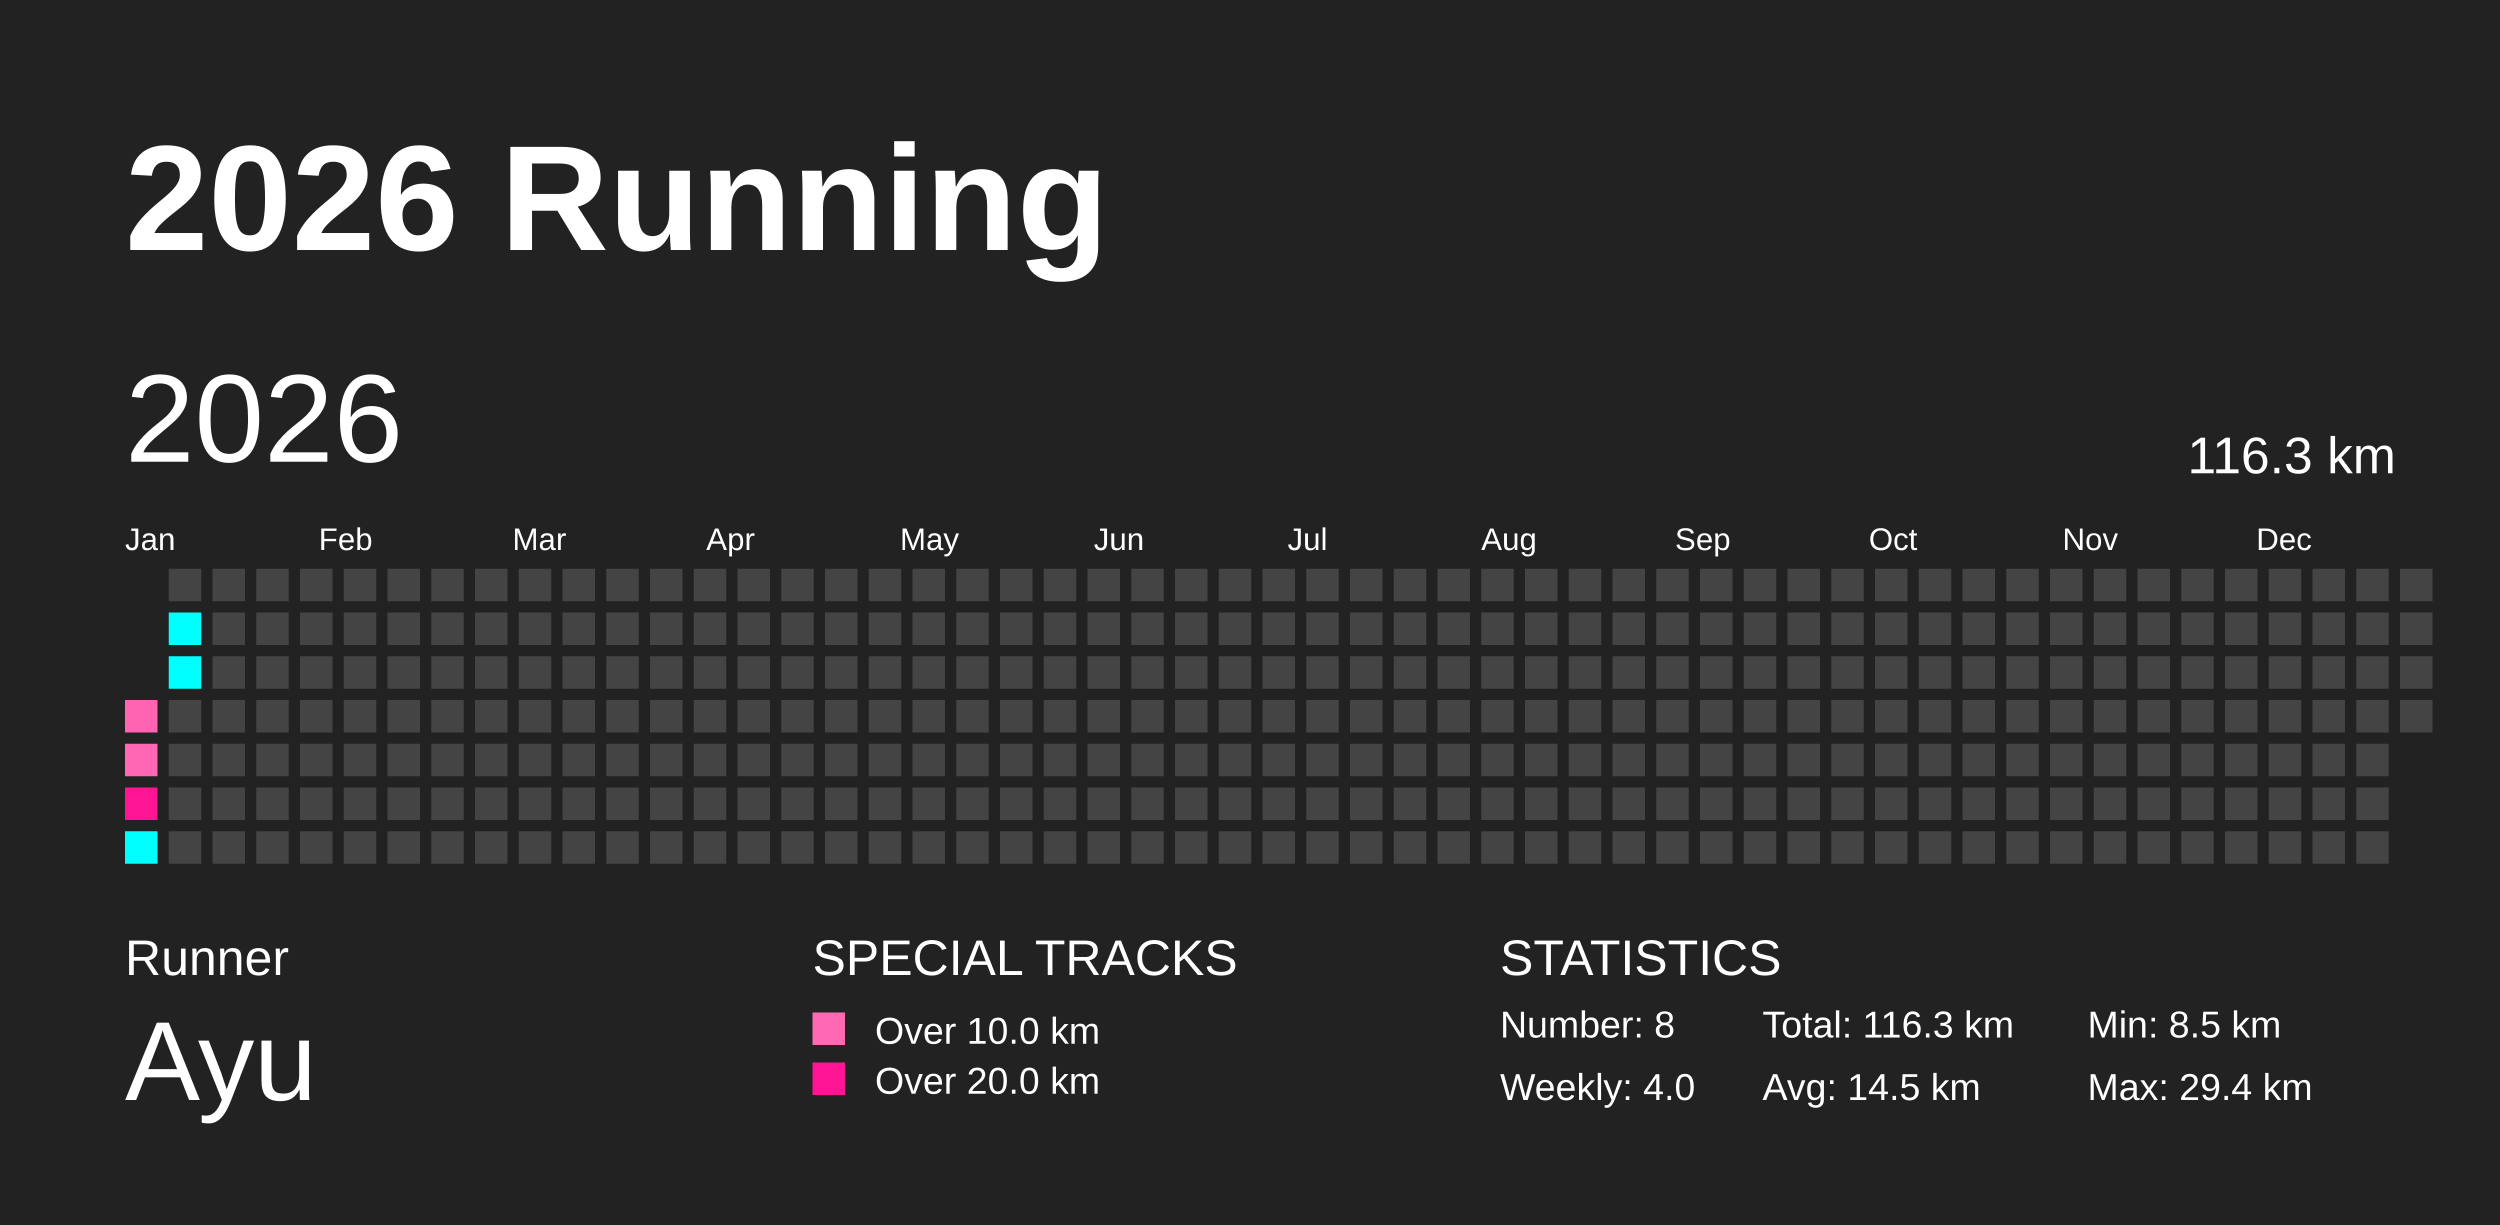
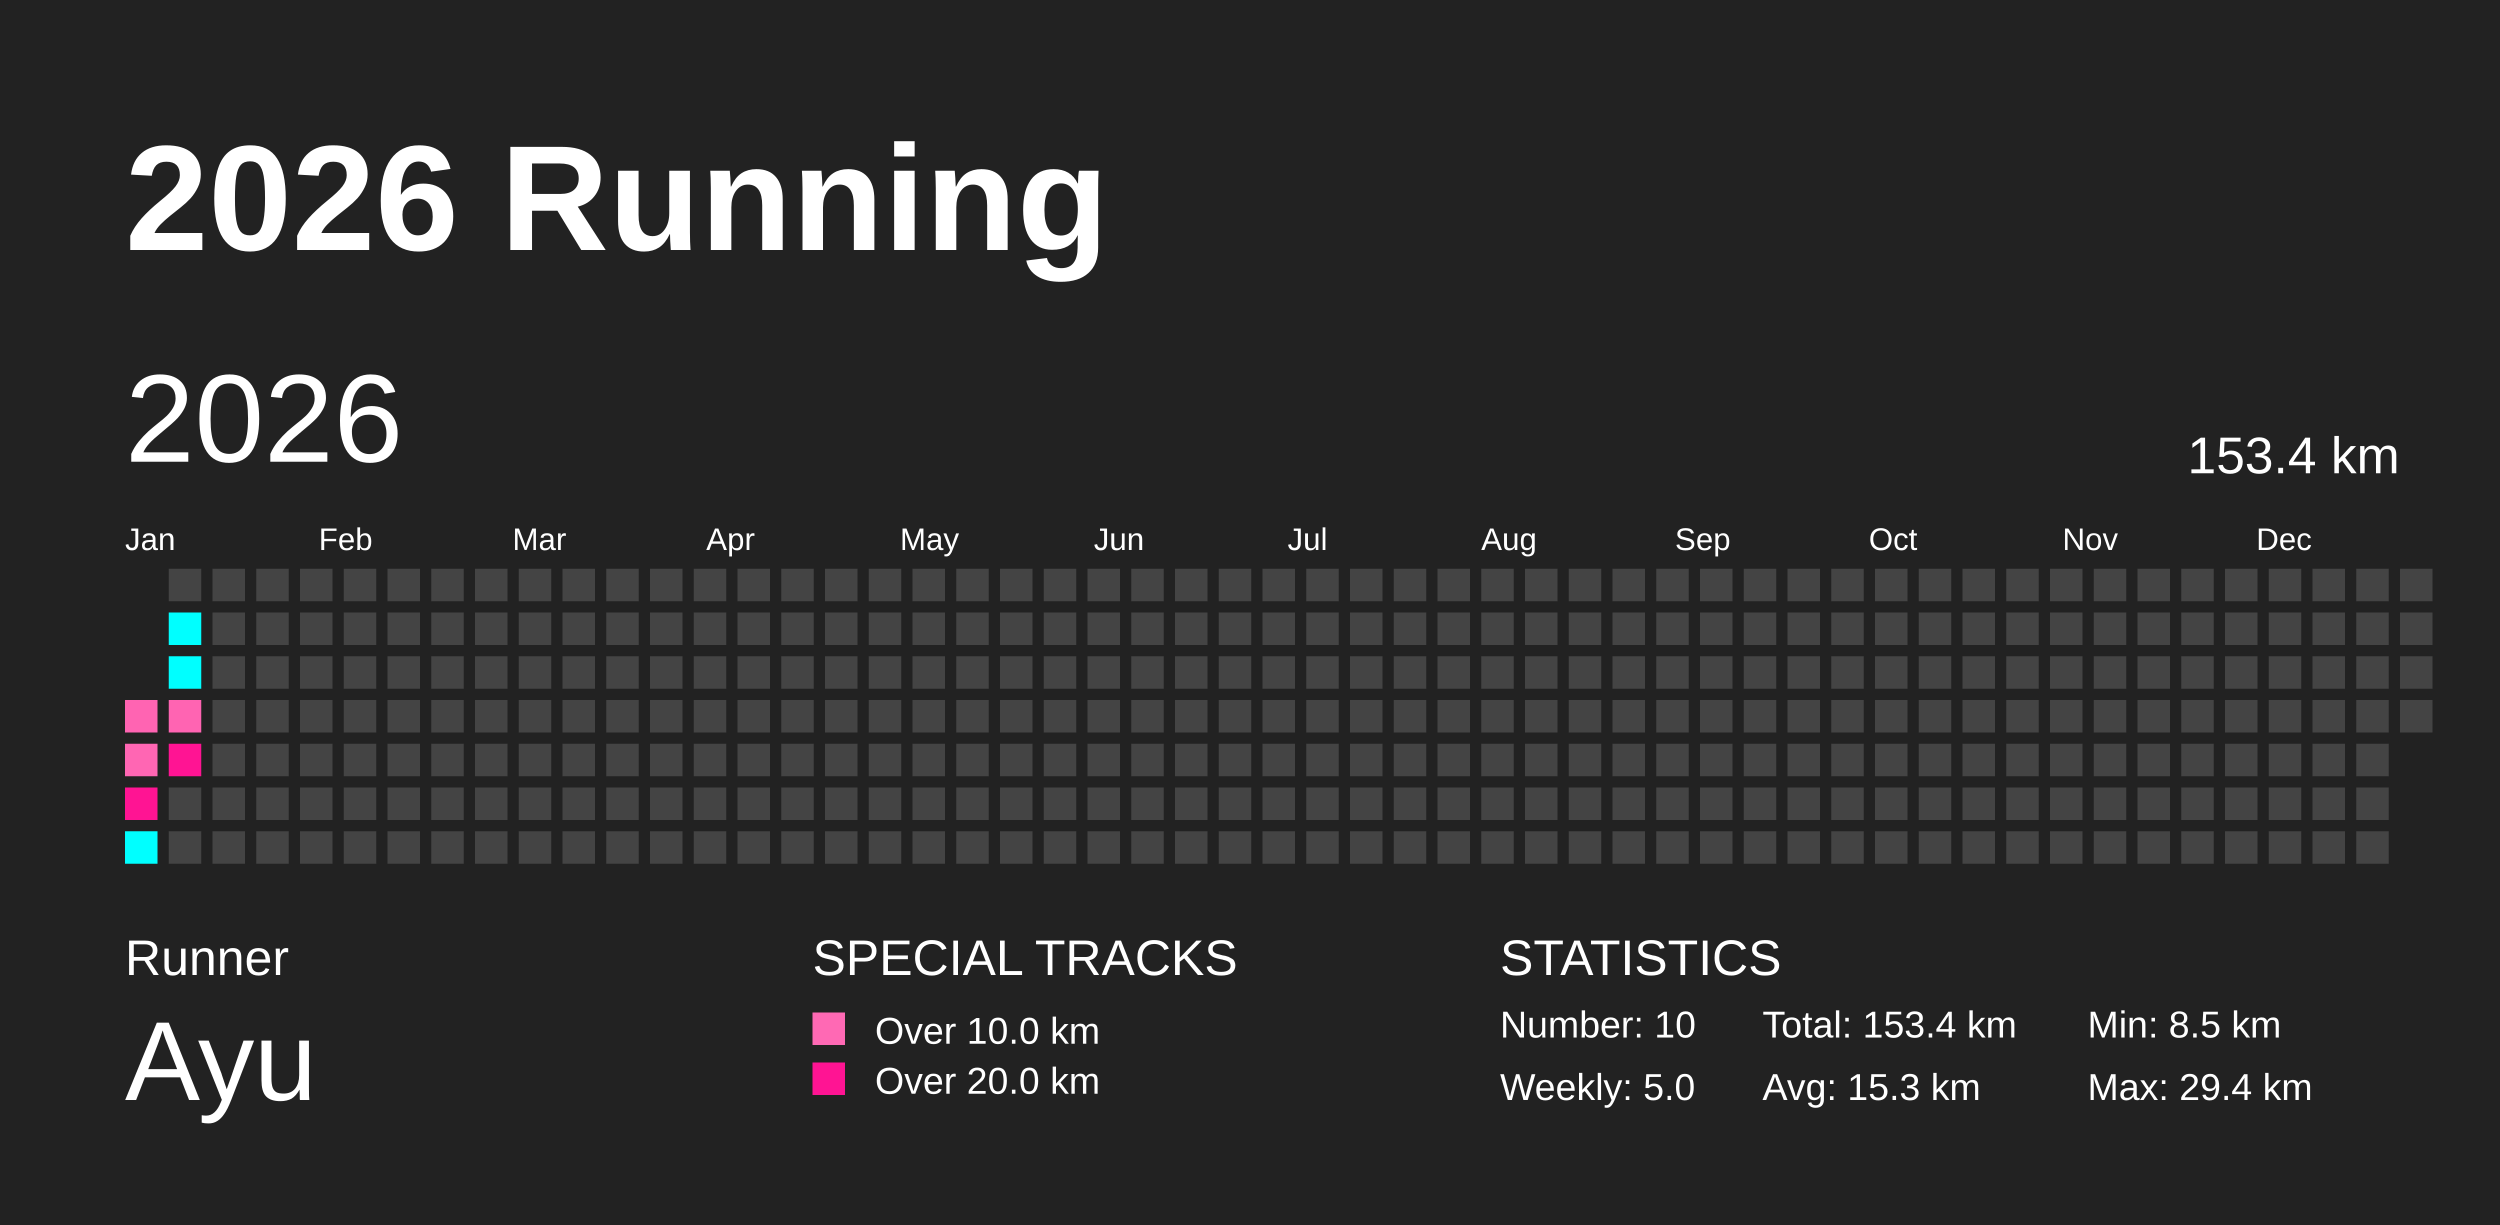
<svg xmlns="http://www.w3.org/2000/svg" baseProfile="full" height="98mm" version="1.1" viewBox="0,0,200,98" width="200mm">
  <defs />
  <rect fill="#222222" height="98" width="200" x="0" y="0" />
  <text fill="#FFFFFF" style="font-size:12px; font-family:Arial; font-weight:bold;" x="10" y="20">2026 Running</text>
  <text fill="#FFFFFF" style="font-size:4px; font-family:Arial" x="10" y="78">Runner</text>
  <text fill="#FFFFFF" style="font-size:9px; font-family:Arial" x="10" y="88">Ayu</text>
  <text fill="#FFFFFF" style="font-size:4px; font-family:Arial" x="65" y="78">SPECIAL TRACKS</text>
  <rect fill="#ff69b4" height="2.6" width="2.6" x="65" y="81" />
  <text fill="#FFFFFF" style="font-size:3px; font-family:Arial" x="70" y="83.5">Over 10.0 km</text>
  <rect fill="#ff1493" height="2.6" width="2.6" x="65" y="85" />
  <text fill="#FFFFFF" style="font-size:3px; font-family:Arial" x="70" y="87.5">Over 20.0 km</text>
  <text fill="#FFFFFF" style="font-size:4px; font-family:Arial" x="120" y="78">STATISTICS</text>
-   <text fill="#FFFFFF" style="font-size:3px; font-family:Arial" x="120" y="83">Number: 8</text>
-   <text fill="#FFFFFF" style="font-size:3px; font-family:Arial" x="120" y="88">Weekly: 4.0</text>
-   <text fill="#FFFFFF" style="font-size:3px; font-family:Arial" x="141" y="83">Total: 116.3 km</text>
-   <text fill="#FFFFFF" style="font-size:3px; font-family:Arial" x="141" y="88">Avg: 14.5 km</text>
+   <text fill="#FFFFFF" style="font-size:3px; font-family:Arial" x="120" y="83">Number: 10</text>
+   <text fill="#FFFFFF" style="font-size:3px; font-family:Arial" x="120" y="88">Weekly: 5.0</text>
+   <text fill="#FFFFFF" style="font-size:3px; font-family:Arial" x="141" y="83">Total: 153.4 km</text>
+   <text fill="#FFFFFF" style="font-size:3px; font-family:Arial" x="141" y="88">Avg: 15.3 km</text>
  <text fill="#FFFFFF" style="font-size:3px; font-family:Arial" x="167" y="83">Min: 8.5 km</text>
  <text fill="#FFFFFF" style="font-size:3px; font-family:Arial" x="167" y="88">Max: 29.4 km</text>
  <text dominant-baseline="hanging" fill="#FFFFFF" style="font-size:10.0px; font-family:Arial;" x="10" y="30">2026</text>
-   <text dominant-baseline="hanging" fill="#FFFFFF" style="font-size:4.125px; font-family:Arial;" x="175" y="35">116.3 km</text>
+   <text dominant-baseline="hanging" fill="#FFFFFF" style="font-size:4.125px; font-family:Arial;" x="175" y="35">153.4 km</text>
  <text fill="#FFFFFF" style="font-size:2.5px; font-family:Arial" x="10.0" y="44">Jan</text>
  <text fill="#FFFFFF" style="font-size:2.5px; font-family:Arial" x="25.5" y="44">Feb</text>
  <text fill="#FFFFFF" style="font-size:2.5px; font-family:Arial" x="41.0" y="44">Mar</text>
  <text fill="#FFFFFF" style="font-size:2.5px; font-family:Arial" x="56.5" y="44">Apr</text>
  <text fill="#FFFFFF" style="font-size:2.5px; font-family:Arial" x="72.0" y="44">May</text>
  <text fill="#FFFFFF" style="font-size:2.5px; font-family:Arial" x="87.5" y="44">Jun</text>
  <text fill="#FFFFFF" style="font-size:2.5px; font-family:Arial" x="103.0" y="44">Jul</text>
  <text fill="#FFFFFF" style="font-size:2.5px; font-family:Arial" x="118.5" y="44">Aug</text>
  <text fill="#FFFFFF" style="font-size:2.5px; font-family:Arial" x="134.0" y="44">Sep</text>
  <text fill="#FFFFFF" style="font-size:2.5px; font-family:Arial" x="149.5" y="44">Oct</text>
  <text fill="#FFFFFF" style="font-size:2.5px; font-family:Arial" x="165.0" y="44">Nov</text>
  <text fill="#FFFFFF" style="font-size:2.5px; font-family:Arial" x="180.5" y="44">Dec</text>
  <rect fill="#ff64b2" height="2.6" width="2.6" x="10.0" y="56.0" />
  <rect fill="#ff66b3" height="2.6" width="2.6" x="10.0" y="59.5" />
  <rect fill="#ff1493" height="2.6" width="2.6" x="10.0" y="63.0" />
  <rect fill="#00ffff" height="2.6" width="2.6" x="10.0" y="66.5" />
  <rect fill="#444444" height="2.6" width="2.6" x="13.5" y="45.5" />
  <rect fill="#00ffff" height="2.6" width="2.6" x="13.5" y="49.0" />
  <rect fill="#00ffff" height="2.6" width="2.6" x="13.5" y="52.5" />
-   <rect fill="#444444" height="2.6" width="2.6" x="13.5" y="56.0" />
-   <rect fill="#444444" height="2.6" width="2.6" x="13.5" y="59.5" />
+   <rect fill="#ff64b2" height="2.6" width="2.6" x="13.5" y="56.0" />
+   <rect fill="#ff1493" height="2.6" width="2.6" x="13.5" y="59.5" />
  <rect fill="#444444" height="2.6" width="2.6" x="13.5" y="63.0" />
  <rect fill="#444444" height="2.6" width="2.6" x="13.5" y="66.5" />
  <rect fill="#444444" height="2.6" width="2.6" x="17.0" y="45.5" />
  <rect fill="#444444" height="2.6" width="2.6" x="17.0" y="49.0" />
  <rect fill="#444444" height="2.6" width="2.6" x="17.0" y="52.5" />
  <rect fill="#444444" height="2.6" width="2.6" x="17.0" y="56.0" />
  <rect fill="#444444" height="2.6" width="2.6" x="17.0" y="59.5" />
  <rect fill="#444444" height="2.6" width="2.6" x="17.0" y="63.0" />
  <rect fill="#444444" height="2.6" width="2.6" x="17.0" y="66.5" />
  <rect fill="#444444" height="2.6" width="2.6" x="20.5" y="45.5" />
  <rect fill="#444444" height="2.6" width="2.6" x="20.5" y="49.0" />
  <rect fill="#444444" height="2.6" width="2.6" x="20.5" y="52.5" />
  <rect fill="#444444" height="2.6" width="2.6" x="20.5" y="56.0" />
  <rect fill="#444444" height="2.6" width="2.6" x="20.5" y="59.5" />
  <rect fill="#444444" height="2.6" width="2.6" x="20.5" y="63.0" />
  <rect fill="#444444" height="2.6" width="2.6" x="20.5" y="66.5" />
  <rect fill="#444444" height="2.6" width="2.6" x="24.0" y="45.5" />
  <rect fill="#444444" height="2.6" width="2.6" x="24.0" y="49.0" />
  <rect fill="#444444" height="2.6" width="2.6" x="24.0" y="52.5" />
  <rect fill="#444444" height="2.6" width="2.6" x="24.0" y="56.0" />
  <rect fill="#444444" height="2.6" width="2.6" x="24.0" y="59.5" />
  <rect fill="#444444" height="2.6" width="2.6" x="24.0" y="63.0" />
  <rect fill="#444444" height="2.6" width="2.6" x="24.0" y="66.5" />
  <rect fill="#444444" height="2.6" width="2.6" x="27.5" y="45.5" />
  <rect fill="#444444" height="2.6" width="2.6" x="27.5" y="49.0" />
  <rect fill="#444444" height="2.6" width="2.6" x="27.5" y="52.5" />
  <rect fill="#444444" height="2.6" width="2.6" x="27.5" y="56.0" />
  <rect fill="#444444" height="2.6" width="2.6" x="27.5" y="59.5" />
  <rect fill="#444444" height="2.6" width="2.6" x="27.5" y="63.0" />
  <rect fill="#444444" height="2.6" width="2.6" x="27.5" y="66.5" />
  <rect fill="#444444" height="2.6" width="2.6" x="31.0" y="45.5" />
  <rect fill="#444444" height="2.6" width="2.6" x="31.0" y="49.0" />
  <rect fill="#444444" height="2.6" width="2.6" x="31.0" y="52.5" />
  <rect fill="#444444" height="2.6" width="2.6" x="31.0" y="56.0" />
  <rect fill="#444444" height="2.6" width="2.6" x="31.0" y="59.5" />
  <rect fill="#444444" height="2.6" width="2.6" x="31.0" y="63.0" />
  <rect fill="#444444" height="2.6" width="2.6" x="31.0" y="66.5" />
  <rect fill="#444444" height="2.6" width="2.6" x="34.5" y="45.5" />
  <rect fill="#444444" height="2.6" width="2.6" x="34.5" y="49.0" />
  <rect fill="#444444" height="2.6" width="2.6" x="34.5" y="52.5" />
  <rect fill="#444444" height="2.6" width="2.6" x="34.5" y="56.0" />
  <rect fill="#444444" height="2.6" width="2.6" x="34.5" y="59.5" />
  <rect fill="#444444" height="2.6" width="2.6" x="34.5" y="63.0" />
  <rect fill="#444444" height="2.6" width="2.6" x="34.5" y="66.5" />
  <rect fill="#444444" height="2.6" width="2.6" x="38.0" y="45.5" />
  <rect fill="#444444" height="2.6" width="2.6" x="38.0" y="49.0" />
  <rect fill="#444444" height="2.6" width="2.6" x="38.0" y="52.5" />
  <rect fill="#444444" height="2.6" width="2.6" x="38.0" y="56.0" />
  <rect fill="#444444" height="2.6" width="2.6" x="38.0" y="59.5" />
  <rect fill="#444444" height="2.6" width="2.6" x="38.0" y="63.0" />
  <rect fill="#444444" height="2.6" width="2.6" x="38.0" y="66.5" />
  <rect fill="#444444" height="2.6" width="2.6" x="41.5" y="45.5" />
  <rect fill="#444444" height="2.6" width="2.6" x="41.5" y="49.0" />
  <rect fill="#444444" height="2.6" width="2.6" x="41.5" y="52.5" />
  <rect fill="#444444" height="2.6" width="2.6" x="41.5" y="56.0" />
  <rect fill="#444444" height="2.6" width="2.6" x="41.5" y="59.5" />
  <rect fill="#444444" height="2.6" width="2.6" x="41.5" y="63.0" />
  <rect fill="#444444" height="2.6" width="2.6" x="41.5" y="66.5" />
  <rect fill="#444444" height="2.6" width="2.6" x="45.0" y="45.5" />
  <rect fill="#444444" height="2.6" width="2.6" x="45.0" y="49.0" />
  <rect fill="#444444" height="2.6" width="2.6" x="45.0" y="52.5" />
  <rect fill="#444444" height="2.6" width="2.6" x="45.0" y="56.0" />
  <rect fill="#444444" height="2.6" width="2.6" x="45.0" y="59.5" />
  <rect fill="#444444" height="2.6" width="2.6" x="45.0" y="63.0" />
  <rect fill="#444444" height="2.6" width="2.6" x="45.0" y="66.5" />
  <rect fill="#444444" height="2.6" width="2.6" x="48.5" y="45.5" />
  <rect fill="#444444" height="2.6" width="2.6" x="48.5" y="49.0" />
  <rect fill="#444444" height="2.6" width="2.6" x="48.5" y="52.5" />
  <rect fill="#444444" height="2.6" width="2.6" x="48.5" y="56.0" />
  <rect fill="#444444" height="2.6" width="2.6" x="48.5" y="59.5" />
  <rect fill="#444444" height="2.6" width="2.6" x="48.5" y="63.0" />
  <rect fill="#444444" height="2.6" width="2.6" x="48.5" y="66.5" />
  <rect fill="#444444" height="2.6" width="2.6" x="52.0" y="45.5" />
  <rect fill="#444444" height="2.6" width="2.6" x="52.0" y="49.0" />
  <rect fill="#444444" height="2.6" width="2.6" x="52.0" y="52.5" />
  <rect fill="#444444" height="2.6" width="2.6" x="52.0" y="56.0" />
  <rect fill="#444444" height="2.6" width="2.6" x="52.0" y="59.5" />
  <rect fill="#444444" height="2.6" width="2.6" x="52.0" y="63.0" />
  <rect fill="#444444" height="2.6" width="2.6" x="52.0" y="66.5" />
  <rect fill="#444444" height="2.6" width="2.6" x="55.5" y="45.5" />
  <rect fill="#444444" height="2.6" width="2.6" x="55.5" y="49.0" />
  <rect fill="#444444" height="2.6" width="2.6" x="55.5" y="52.5" />
  <rect fill="#444444" height="2.6" width="2.6" x="55.5" y="56.0" />
  <rect fill="#444444" height="2.6" width="2.6" x="55.5" y="59.5" />
  <rect fill="#444444" height="2.6" width="2.6" x="55.5" y="63.0" />
  <rect fill="#444444" height="2.6" width="2.6" x="55.5" y="66.5" />
  <rect fill="#444444" height="2.6" width="2.6" x="59.0" y="45.5" />
  <rect fill="#444444" height="2.6" width="2.6" x="59.0" y="49.0" />
  <rect fill="#444444" height="2.6" width="2.6" x="59.0" y="52.5" />
  <rect fill="#444444" height="2.6" width="2.6" x="59.0" y="56.0" />
  <rect fill="#444444" height="2.6" width="2.6" x="59.0" y="59.5" />
  <rect fill="#444444" height="2.6" width="2.6" x="59.0" y="63.0" />
  <rect fill="#444444" height="2.6" width="2.6" x="59.0" y="66.5" />
  <rect fill="#444444" height="2.6" width="2.6" x="62.5" y="45.5" />
  <rect fill="#444444" height="2.6" width="2.6" x="62.5" y="49.0" />
  <rect fill="#444444" height="2.6" width="2.6" x="62.5" y="52.5" />
  <rect fill="#444444" height="2.6" width="2.6" x="62.5" y="56.0" />
  <rect fill="#444444" height="2.6" width="2.6" x="62.5" y="59.5" />
  <rect fill="#444444" height="2.6" width="2.6" x="62.5" y="63.0" />
  <rect fill="#444444" height="2.6" width="2.6" x="62.5" y="66.5" />
  <rect fill="#444444" height="2.6" width="2.6" x="66.0" y="45.5" />
  <rect fill="#444444" height="2.6" width="2.6" x="66.0" y="49.0" />
  <rect fill="#444444" height="2.6" width="2.6" x="66.0" y="52.5" />
  <rect fill="#444444" height="2.6" width="2.6" x="66.0" y="56.0" />
  <rect fill="#444444" height="2.6" width="2.6" x="66.0" y="59.5" />
  <rect fill="#444444" height="2.6" width="2.6" x="66.0" y="63.0" />
  <rect fill="#444444" height="2.6" width="2.6" x="66.0" y="66.5" />
  <rect fill="#444444" height="2.6" width="2.6" x="69.5" y="45.5" />
  <rect fill="#444444" height="2.6" width="2.6" x="69.5" y="49.0" />
  <rect fill="#444444" height="2.6" width="2.6" x="69.5" y="52.5" />
  <rect fill="#444444" height="2.6" width="2.6" x="69.5" y="56.0" />
  <rect fill="#444444" height="2.6" width="2.6" x="69.5" y="59.5" />
  <rect fill="#444444" height="2.6" width="2.6" x="69.5" y="63.0" />
  <rect fill="#444444" height="2.6" width="2.6" x="69.5" y="66.5" />
  <rect fill="#444444" height="2.6" width="2.6" x="73.0" y="45.5" />
  <rect fill="#444444" height="2.6" width="2.6" x="73.0" y="49.0" />
  <rect fill="#444444" height="2.6" width="2.6" x="73.0" y="52.5" />
  <rect fill="#444444" height="2.6" width="2.6" x="73.0" y="56.0" />
  <rect fill="#444444" height="2.6" width="2.6" x="73.0" y="59.5" />
  <rect fill="#444444" height="2.6" width="2.6" x="73.0" y="63.0" />
  <rect fill="#444444" height="2.6" width="2.6" x="73.0" y="66.5" />
  <rect fill="#444444" height="2.6" width="2.6" x="76.5" y="45.5" />
  <rect fill="#444444" height="2.6" width="2.6" x="76.5" y="49.0" />
  <rect fill="#444444" height="2.6" width="2.6" x="76.5" y="52.5" />
  <rect fill="#444444" height="2.6" width="2.6" x="76.5" y="56.0" />
  <rect fill="#444444" height="2.6" width="2.6" x="76.5" y="59.5" />
  <rect fill="#444444" height="2.6" width="2.6" x="76.5" y="63.0" />
  <rect fill="#444444" height="2.6" width="2.6" x="76.5" y="66.5" />
  <rect fill="#444444" height="2.6" width="2.6" x="80.0" y="45.5" />
  <rect fill="#444444" height="2.6" width="2.6" x="80.0" y="49.0" />
  <rect fill="#444444" height="2.6" width="2.6" x="80.0" y="52.5" />
  <rect fill="#444444" height="2.6" width="2.6" x="80.0" y="56.0" />
  <rect fill="#444444" height="2.6" width="2.6" x="80.0" y="59.5" />
  <rect fill="#444444" height="2.6" width="2.6" x="80.0" y="63.0" />
  <rect fill="#444444" height="2.6" width="2.6" x="80.0" y="66.5" />
  <rect fill="#444444" height="2.6" width="2.6" x="83.5" y="45.5" />
  <rect fill="#444444" height="2.6" width="2.6" x="83.5" y="49.0" />
  <rect fill="#444444" height="2.6" width="2.6" x="83.5" y="52.5" />
  <rect fill="#444444" height="2.6" width="2.6" x="83.5" y="56.0" />
  <rect fill="#444444" height="2.6" width="2.6" x="83.5" y="59.5" />
  <rect fill="#444444" height="2.6" width="2.6" x="83.5" y="63.0" />
  <rect fill="#444444" height="2.6" width="2.6" x="83.5" y="66.5" />
  <rect fill="#444444" height="2.6" width="2.6" x="87.0" y="45.5" />
  <rect fill="#444444" height="2.6" width="2.6" x="87.0" y="49.0" />
  <rect fill="#444444" height="2.6" width="2.6" x="87.0" y="52.5" />
  <rect fill="#444444" height="2.6" width="2.6" x="87.0" y="56.0" />
  <rect fill="#444444" height="2.6" width="2.6" x="87.0" y="59.5" />
  <rect fill="#444444" height="2.6" width="2.6" x="87.0" y="63.0" />
  <rect fill="#444444" height="2.6" width="2.6" x="87.0" y="66.5" />
  <rect fill="#444444" height="2.6" width="2.6" x="90.5" y="45.5" />
  <rect fill="#444444" height="2.6" width="2.6" x="90.5" y="49.0" />
  <rect fill="#444444" height="2.6" width="2.6" x="90.5" y="52.5" />
  <rect fill="#444444" height="2.6" width="2.6" x="90.5" y="56.0" />
  <rect fill="#444444" height="2.6" width="2.6" x="90.5" y="59.5" />
  <rect fill="#444444" height="2.6" width="2.6" x="90.5" y="63.0" />
  <rect fill="#444444" height="2.6" width="2.6" x="90.5" y="66.5" />
  <rect fill="#444444" height="2.6" width="2.6" x="94.0" y="45.5" />
  <rect fill="#444444" height="2.6" width="2.6" x="94.0" y="49.0" />
  <rect fill="#444444" height="2.6" width="2.6" x="94.0" y="52.5" />
  <rect fill="#444444" height="2.6" width="2.6" x="94.0" y="56.0" />
  <rect fill="#444444" height="2.6" width="2.6" x="94.0" y="59.5" />
  <rect fill="#444444" height="2.6" width="2.6" x="94.0" y="63.0" />
  <rect fill="#444444" height="2.6" width="2.6" x="94.0" y="66.5" />
  <rect fill="#444444" height="2.6" width="2.6" x="97.5" y="45.5" />
  <rect fill="#444444" height="2.6" width="2.6" x="97.5" y="49.0" />
  <rect fill="#444444" height="2.6" width="2.6" x="97.5" y="52.5" />
  <rect fill="#444444" height="2.6" width="2.6" x="97.5" y="56.0" />
  <rect fill="#444444" height="2.6" width="2.6" x="97.5" y="59.5" />
  <rect fill="#444444" height="2.6" width="2.6" x="97.5" y="63.0" />
  <rect fill="#444444" height="2.6" width="2.6" x="97.5" y="66.5" />
  <rect fill="#444444" height="2.6" width="2.6" x="101.0" y="45.5" />
  <rect fill="#444444" height="2.6" width="2.6" x="101.0" y="49.0" />
  <rect fill="#444444" height="2.6" width="2.6" x="101.0" y="52.5" />
  <rect fill="#444444" height="2.6" width="2.6" x="101.0" y="56.0" />
  <rect fill="#444444" height="2.6" width="2.6" x="101.0" y="59.5" />
  <rect fill="#444444" height="2.6" width="2.6" x="101.0" y="63.0" />
  <rect fill="#444444" height="2.6" width="2.6" x="101.0" y="66.5" />
  <rect fill="#444444" height="2.6" width="2.6" x="104.5" y="45.5" />
  <rect fill="#444444" height="2.6" width="2.6" x="104.5" y="49.0" />
  <rect fill="#444444" height="2.6" width="2.6" x="104.5" y="52.5" />
  <rect fill="#444444" height="2.6" width="2.6" x="104.5" y="56.0" />
  <rect fill="#444444" height="2.6" width="2.6" x="104.5" y="59.5" />
  <rect fill="#444444" height="2.6" width="2.6" x="104.5" y="63.0" />
  <rect fill="#444444" height="2.6" width="2.6" x="104.5" y="66.5" />
  <rect fill="#444444" height="2.6" width="2.6" x="108.0" y="45.5" />
  <rect fill="#444444" height="2.6" width="2.6" x="108.0" y="49.0" />
  <rect fill="#444444" height="2.6" width="2.6" x="108.0" y="52.5" />
  <rect fill="#444444" height="2.6" width="2.6" x="108.0" y="56.0" />
  <rect fill="#444444" height="2.6" width="2.6" x="108.0" y="59.5" />
  <rect fill="#444444" height="2.6" width="2.6" x="108.0" y="63.0" />
  <rect fill="#444444" height="2.6" width="2.6" x="108.0" y="66.5" />
  <rect fill="#444444" height="2.6" width="2.6" x="111.5" y="45.5" />
  <rect fill="#444444" height="2.6" width="2.6" x="111.5" y="49.0" />
  <rect fill="#444444" height="2.6" width="2.6" x="111.5" y="52.5" />
  <rect fill="#444444" height="2.6" width="2.6" x="111.5" y="56.0" />
  <rect fill="#444444" height="2.6" width="2.6" x="111.5" y="59.5" />
  <rect fill="#444444" height="2.6" width="2.6" x="111.5" y="63.0" />
  <rect fill="#444444" height="2.6" width="2.6" x="111.5" y="66.5" />
  <rect fill="#444444" height="2.6" width="2.6" x="115.0" y="45.5" />
  <rect fill="#444444" height="2.6" width="2.6" x="115.0" y="49.0" />
  <rect fill="#444444" height="2.6" width="2.6" x="115.0" y="52.5" />
  <rect fill="#444444" height="2.6" width="2.6" x="115.0" y="56.0" />
  <rect fill="#444444" height="2.6" width="2.6" x="115.0" y="59.5" />
  <rect fill="#444444" height="2.6" width="2.6" x="115.0" y="63.0" />
  <rect fill="#444444" height="2.6" width="2.6" x="115.0" y="66.5" />
  <rect fill="#444444" height="2.6" width="2.6" x="118.5" y="45.5" />
  <rect fill="#444444" height="2.6" width="2.6" x="118.5" y="49.0" />
  <rect fill="#444444" height="2.6" width="2.6" x="118.5" y="52.5" />
  <rect fill="#444444" height="2.6" width="2.6" x="118.5" y="56.0" />
  <rect fill="#444444" height="2.6" width="2.6" x="118.5" y="59.5" />
  <rect fill="#444444" height="2.6" width="2.6" x="118.5" y="63.0" />
  <rect fill="#444444" height="2.6" width="2.6" x="118.5" y="66.5" />
  <rect fill="#444444" height="2.6" width="2.6" x="122.0" y="45.5" />
  <rect fill="#444444" height="2.6" width="2.6" x="122.0" y="49.0" />
  <rect fill="#444444" height="2.6" width="2.6" x="122.0" y="52.5" />
  <rect fill="#444444" height="2.6" width="2.6" x="122.0" y="56.0" />
  <rect fill="#444444" height="2.6" width="2.6" x="122.0" y="59.5" />
  <rect fill="#444444" height="2.6" width="2.6" x="122.0" y="63.0" />
  <rect fill="#444444" height="2.6" width="2.6" x="122.0" y="66.5" />
  <rect fill="#444444" height="2.6" width="2.6" x="125.5" y="45.5" />
  <rect fill="#444444" height="2.6" width="2.6" x="125.5" y="49.0" />
  <rect fill="#444444" height="2.6" width="2.6" x="125.5" y="52.5" />
  <rect fill="#444444" height="2.6" width="2.6" x="125.5" y="56.0" />
  <rect fill="#444444" height="2.6" width="2.6" x="125.5" y="59.5" />
  <rect fill="#444444" height="2.6" width="2.6" x="125.5" y="63.0" />
  <rect fill="#444444" height="2.6" width="2.6" x="125.5" y="66.5" />
  <rect fill="#444444" height="2.6" width="2.6" x="129.0" y="45.5" />
  <rect fill="#444444" height="2.6" width="2.6" x="129.0" y="49.0" />
  <rect fill="#444444" height="2.6" width="2.6" x="129.0" y="52.5" />
  <rect fill="#444444" height="2.6" width="2.6" x="129.0" y="56.0" />
  <rect fill="#444444" height="2.6" width="2.6" x="129.0" y="59.5" />
  <rect fill="#444444" height="2.6" width="2.6" x="129.0" y="63.0" />
  <rect fill="#444444" height="2.6" width="2.6" x="129.0" y="66.5" />
  <rect fill="#444444" height="2.6" width="2.6" x="132.5" y="45.5" />
  <rect fill="#444444" height="2.6" width="2.6" x="132.5" y="49.0" />
  <rect fill="#444444" height="2.6" width="2.6" x="132.5" y="52.5" />
  <rect fill="#444444" height="2.6" width="2.6" x="132.5" y="56.0" />
  <rect fill="#444444" height="2.6" width="2.6" x="132.5" y="59.5" />
  <rect fill="#444444" height="2.6" width="2.6" x="132.5" y="63.0" />
  <rect fill="#444444" height="2.6" width="2.6" x="132.5" y="66.5" />
  <rect fill="#444444" height="2.6" width="2.6" x="136.0" y="45.5" />
  <rect fill="#444444" height="2.6" width="2.6" x="136.0" y="49.0" />
  <rect fill="#444444" height="2.6" width="2.6" x="136.0" y="52.5" />
  <rect fill="#444444" height="2.6" width="2.6" x="136.0" y="56.0" />
  <rect fill="#444444" height="2.6" width="2.6" x="136.0" y="59.5" />
  <rect fill="#444444" height="2.6" width="2.6" x="136.0" y="63.0" />
  <rect fill="#444444" height="2.6" width="2.6" x="136.0" y="66.5" />
  <rect fill="#444444" height="2.6" width="2.6" x="139.5" y="45.5" />
  <rect fill="#444444" height="2.6" width="2.6" x="139.5" y="49.0" />
  <rect fill="#444444" height="2.6" width="2.6" x="139.5" y="52.5" />
  <rect fill="#444444" height="2.6" width="2.6" x="139.5" y="56.0" />
  <rect fill="#444444" height="2.6" width="2.6" x="139.5" y="59.5" />
  <rect fill="#444444" height="2.6" width="2.6" x="139.5" y="63.0" />
  <rect fill="#444444" height="2.6" width="2.6" x="139.5" y="66.5" />
  <rect fill="#444444" height="2.6" width="2.6" x="143.0" y="45.5" />
  <rect fill="#444444" height="2.6" width="2.6" x="143.0" y="49.0" />
  <rect fill="#444444" height="2.6" width="2.6" x="143.0" y="52.5" />
  <rect fill="#444444" height="2.6" width="2.6" x="143.0" y="56.0" />
  <rect fill="#444444" height="2.6" width="2.6" x="143.0" y="59.5" />
  <rect fill="#444444" height="2.6" width="2.6" x="143.0" y="63.0" />
  <rect fill="#444444" height="2.6" width="2.6" x="143.0" y="66.5" />
  <rect fill="#444444" height="2.6" width="2.6" x="146.5" y="45.5" />
  <rect fill="#444444" height="2.6" width="2.6" x="146.5" y="49.0" />
  <rect fill="#444444" height="2.6" width="2.6" x="146.5" y="52.5" />
  <rect fill="#444444" height="2.6" width="2.6" x="146.5" y="56.0" />
  <rect fill="#444444" height="2.6" width="2.6" x="146.5" y="59.5" />
  <rect fill="#444444" height="2.6" width="2.6" x="146.5" y="63.0" />
  <rect fill="#444444" height="2.6" width="2.6" x="146.5" y="66.5" />
  <rect fill="#444444" height="2.6" width="2.6" x="150.0" y="45.5" />
  <rect fill="#444444" height="2.6" width="2.6" x="150.0" y="49.0" />
  <rect fill="#444444" height="2.6" width="2.6" x="150.0" y="52.5" />
  <rect fill="#444444" height="2.6" width="2.6" x="150.0" y="56.0" />
  <rect fill="#444444" height="2.6" width="2.6" x="150.0" y="59.5" />
  <rect fill="#444444" height="2.6" width="2.6" x="150.0" y="63.0" />
  <rect fill="#444444" height="2.6" width="2.6" x="150.0" y="66.5" />
  <rect fill="#444444" height="2.6" width="2.6" x="153.5" y="45.5" />
  <rect fill="#444444" height="2.6" width="2.6" x="153.5" y="49.0" />
  <rect fill="#444444" height="2.6" width="2.6" x="153.5" y="52.5" />
  <rect fill="#444444" height="2.6" width="2.6" x="153.5" y="56.0" />
  <rect fill="#444444" height="2.6" width="2.6" x="153.5" y="59.5" />
  <rect fill="#444444" height="2.6" width="2.6" x="153.5" y="63.0" />
  <rect fill="#444444" height="2.6" width="2.6" x="153.5" y="66.5" />
  <rect fill="#444444" height="2.6" width="2.6" x="157.0" y="45.5" />
  <rect fill="#444444" height="2.6" width="2.6" x="157.0" y="49.0" />
  <rect fill="#444444" height="2.6" width="2.6" x="157.0" y="52.5" />
  <rect fill="#444444" height="2.6" width="2.6" x="157.0" y="56.0" />
  <rect fill="#444444" height="2.6" width="2.6" x="157.0" y="59.5" />
  <rect fill="#444444" height="2.6" width="2.6" x="157.0" y="63.0" />
  <rect fill="#444444" height="2.6" width="2.6" x="157.0" y="66.5" />
  <rect fill="#444444" height="2.6" width="2.6" x="160.5" y="45.5" />
  <rect fill="#444444" height="2.6" width="2.6" x="160.5" y="49.0" />
  <rect fill="#444444" height="2.6" width="2.6" x="160.5" y="52.5" />
  <rect fill="#444444" height="2.6" width="2.6" x="160.5" y="56.0" />
  <rect fill="#444444" height="2.6" width="2.6" x="160.5" y="59.5" />
  <rect fill="#444444" height="2.6" width="2.6" x="160.5" y="63.0" />
  <rect fill="#444444" height="2.6" width="2.6" x="160.5" y="66.5" />
  <rect fill="#444444" height="2.6" width="2.6" x="164.0" y="45.5" />
  <rect fill="#444444" height="2.6" width="2.6" x="164.0" y="49.0" />
  <rect fill="#444444" height="2.6" width="2.6" x="164.0" y="52.5" />
  <rect fill="#444444" height="2.6" width="2.6" x="164.0" y="56.0" />
  <rect fill="#444444" height="2.6" width="2.6" x="164.0" y="59.5" />
  <rect fill="#444444" height="2.6" width="2.6" x="164.0" y="63.0" />
  <rect fill="#444444" height="2.6" width="2.6" x="164.0" y="66.5" />
  <rect fill="#444444" height="2.6" width="2.6" x="167.5" y="45.5" />
  <rect fill="#444444" height="2.6" width="2.6" x="167.5" y="49.0" />
  <rect fill="#444444" height="2.6" width="2.6" x="167.5" y="52.5" />
  <rect fill="#444444" height="2.6" width="2.6" x="167.5" y="56.0" />
  <rect fill="#444444" height="2.6" width="2.6" x="167.5" y="59.5" />
  <rect fill="#444444" height="2.6" width="2.6" x="167.5" y="63.0" />
  <rect fill="#444444" height="2.6" width="2.6" x="167.5" y="66.5" />
  <rect fill="#444444" height="2.6" width="2.6" x="171.0" y="45.5" />
  <rect fill="#444444" height="2.6" width="2.6" x="171.0" y="49.0" />
  <rect fill="#444444" height="2.6" width="2.6" x="171.0" y="52.5" />
  <rect fill="#444444" height="2.6" width="2.6" x="171.0" y="56.0" />
  <rect fill="#444444" height="2.6" width="2.6" x="171.0" y="59.5" />
  <rect fill="#444444" height="2.6" width="2.6" x="171.0" y="63.0" />
  <rect fill="#444444" height="2.6" width="2.6" x="171.0" y="66.5" />
  <rect fill="#444444" height="2.6" width="2.6" x="174.5" y="45.5" />
  <rect fill="#444444" height="2.6" width="2.6" x="174.5" y="49.0" />
  <rect fill="#444444" height="2.6" width="2.6" x="174.5" y="52.5" />
  <rect fill="#444444" height="2.6" width="2.6" x="174.5" y="56.0" />
  <rect fill="#444444" height="2.6" width="2.6" x="174.5" y="59.5" />
  <rect fill="#444444" height="2.6" width="2.6" x="174.5" y="63.0" />
  <rect fill="#444444" height="2.6" width="2.6" x="174.5" y="66.5" />
  <rect fill="#444444" height="2.6" width="2.6" x="178.0" y="45.5" />
  <rect fill="#444444" height="2.6" width="2.6" x="178.0" y="49.0" />
  <rect fill="#444444" height="2.6" width="2.6" x="178.0" y="52.5" />
  <rect fill="#444444" height="2.6" width="2.6" x="178.0" y="56.0" />
  <rect fill="#444444" height="2.6" width="2.6" x="178.0" y="59.5" />
  <rect fill="#444444" height="2.6" width="2.6" x="178.0" y="63.0" />
  <rect fill="#444444" height="2.6" width="2.6" x="178.0" y="66.5" />
  <rect fill="#444444" height="2.6" width="2.6" x="181.5" y="45.5" />
  <rect fill="#444444" height="2.6" width="2.6" x="181.5" y="49.0" />
  <rect fill="#444444" height="2.6" width="2.6" x="181.5" y="52.5" />
  <rect fill="#444444" height="2.6" width="2.6" x="181.5" y="56.0" />
  <rect fill="#444444" height="2.6" width="2.6" x="181.5" y="59.5" />
  <rect fill="#444444" height="2.6" width="2.6" x="181.5" y="63.0" />
  <rect fill="#444444" height="2.6" width="2.6" x="181.5" y="66.5" />
  <rect fill="#444444" height="2.6" width="2.6" x="185.0" y="45.5" />
  <rect fill="#444444" height="2.6" width="2.6" x="185.0" y="49.0" />
  <rect fill="#444444" height="2.6" width="2.6" x="185.0" y="52.5" />
  <rect fill="#444444" height="2.6" width="2.6" x="185.0" y="56.0" />
  <rect fill="#444444" height="2.6" width="2.6" x="185.0" y="59.5" />
  <rect fill="#444444" height="2.6" width="2.6" x="185.0" y="63.0" />
  <rect fill="#444444" height="2.6" width="2.6" x="185.0" y="66.5" />
  <rect fill="#444444" height="2.6" width="2.6" x="188.5" y="45.5" />
  <rect fill="#444444" height="2.6" width="2.6" x="188.5" y="49.0" />
  <rect fill="#444444" height="2.6" width="2.6" x="188.5" y="52.5" />
  <rect fill="#444444" height="2.6" width="2.6" x="188.5" y="56.0" />
  <rect fill="#444444" height="2.6" width="2.6" x="188.5" y="59.5" />
  <rect fill="#444444" height="2.6" width="2.6" x="188.5" y="63.0" />
  <rect fill="#444444" height="2.6" width="2.6" x="188.5" y="66.5" />
  <rect fill="#444444" height="2.6" width="2.6" x="192.0" y="45.5" />
  <rect fill="#444444" height="2.6" width="2.6" x="192.0" y="49.0" />
  <rect fill="#444444" height="2.6" width="2.6" x="192.0" y="52.5" />
  <rect fill="#444444" height="2.6" width="2.6" x="192.0" y="56.0" />
</svg>
